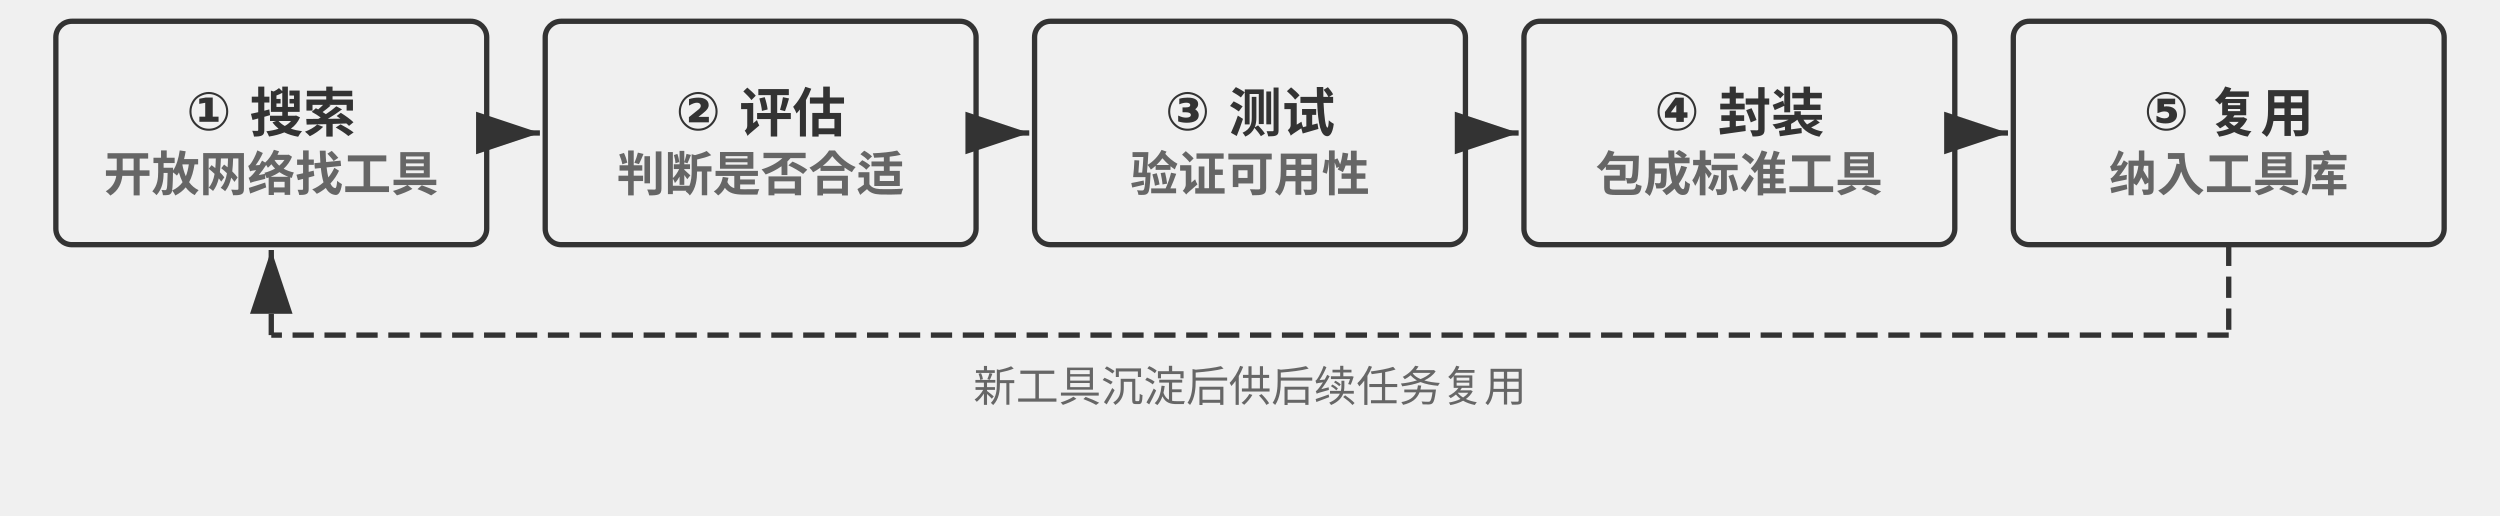
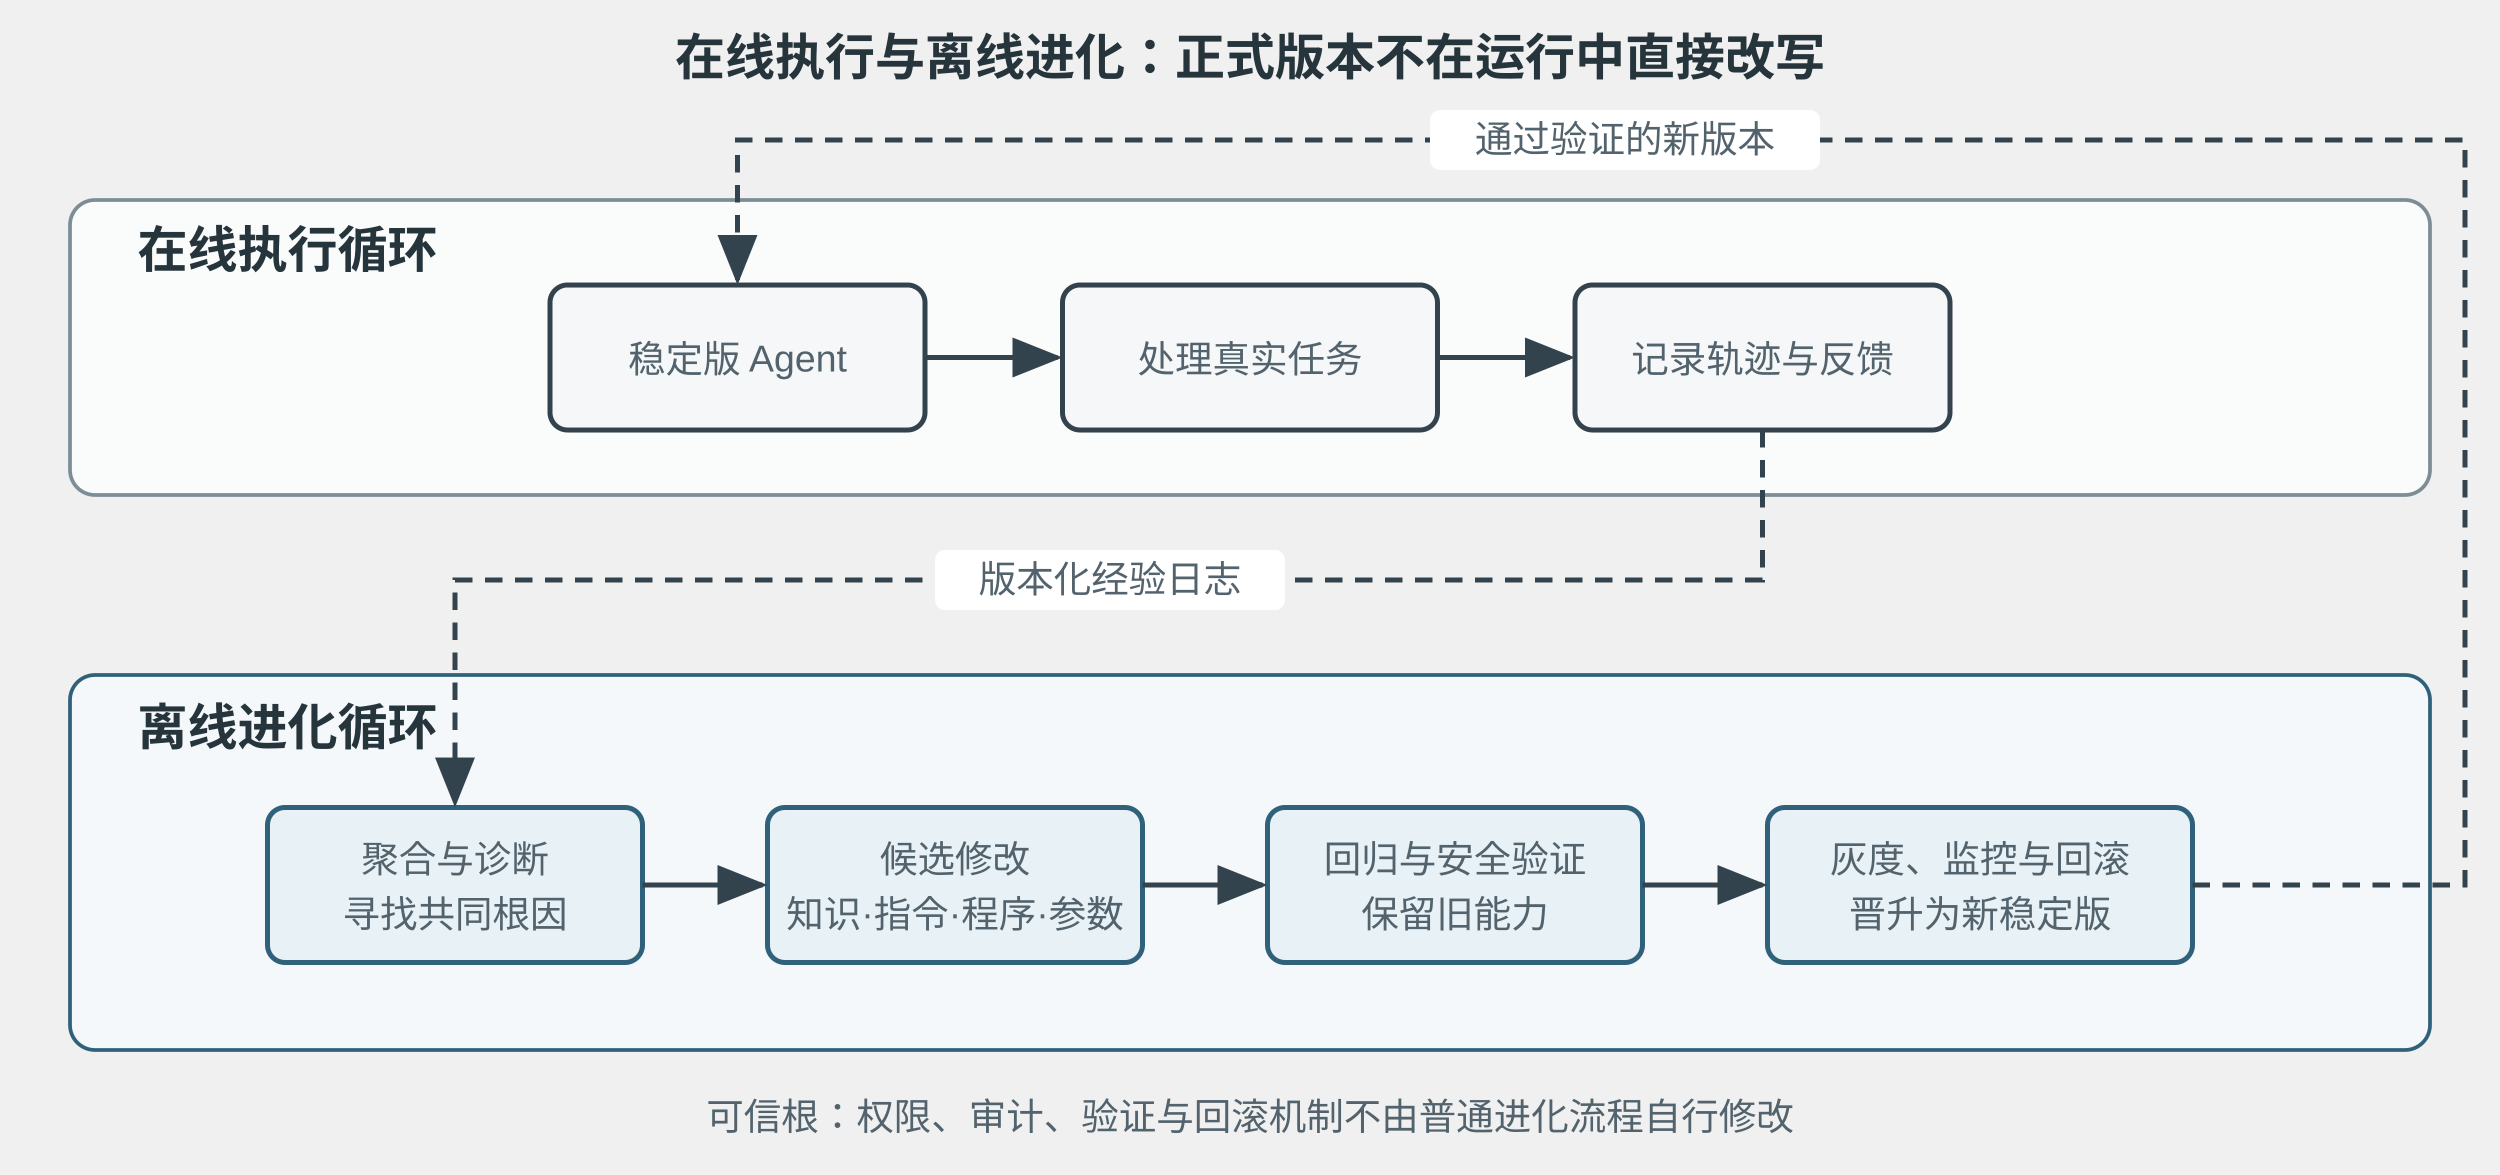
- <svg xmlns="http://www.w3.org/2000/svg" viewBox="0 40 940 194" width="940" height="194" style="background:#ffffff">
+ <svg xmlns="http://www.w3.org/2000/svg" viewBox="0 0 1000 470" width="1000" height="470" style="background:#ffffff">
  <defs>
-     <marker id="ah" markerWidth="12" markerHeight="8" refX="12" refY="4" orient="auto">
-       <polygon points="0 0, 12 4, 0 8" fill="#333333" />
+     <marker id="arrow" markerWidth="10" markerHeight="8" refX="9" refY="4" orient="auto">
+       <path d="M0,0 L10,4 L0,8 Z" fill="#33434d" />
    </marker>
-     <marker id="ah-light" markerWidth="12" markerHeight="8" refX="12" refY="4" orient="auto">
-       <polygon points="0 0, 12 4, 0 8" fill="#999999" />
-     </marker>
+     <style>
+       .t{font-family:Arial,'PingFang SC','Microsoft YaHei',sans-serif;fill:#26343c}
+       .h{font-size:20px;font-weight:700}
+       .s{font-size:15px;fill:#52636d}
+       .box{fill:#f5f7f8;stroke:#33434d;stroke-width:2}
+       .accent{fill:#e8f1f5;stroke:#2f617a;stroke-width:2}
+       .line{fill:none;stroke:#33434d;stroke-width:2;marker-end:url(#arrow)}
+     </style>
  </defs>
-   <rect x="21.0" y="48" width="162" height="84" rx="6" fill="#f0f0f0" stroke="#333333" stroke-width="2" />
-   <text x="102.0" y="78.0" font-family="Arial, 'Helvetica Neue', Helvetica, 'PingFang SC', 'Microsoft YaHei', sans-serif" font-size="20" fill="#333333" text-anchor="middle" dominant-baseline="central" font-weight="bold">① 搜索</text>
-   <text x="102.0" y="104.0" font-family="Arial, 'Helvetica Neue', Helvetica, 'PingFang SC', 'Microsoft YaHei', sans-serif" font-size="18" fill="#666666" text-anchor="middle" dominant-baseline="central" font-weight="bold">开放网络找工具</text>
-   <rect x="205.0" y="48" width="162" height="84" rx="6" fill="#f0f0f0" stroke="#333333" stroke-width="2" />
-   <text x="286.0" y="78.0" font-family="Arial, 'Helvetica Neue', Helvetica, 'PingFang SC', 'Microsoft YaHei', sans-serif" font-size="20" fill="#333333" text-anchor="middle" dominant-baseline="central" font-weight="bold">② 评估</text>
-   <text x="286.0" y="104.0" font-family="Arial, 'Helvetica Neue', Helvetica, 'PingFang SC', 'Microsoft YaHei', sans-serif" font-size="18" fill="#666666" text-anchor="middle" dominant-baseline="central" font-weight="bold">判断是否合适</text>
-   <line x1="185.0" y1="90.0" x2="203.0" y2="90.0" stroke="#333333" stroke-width="2" marker-end="url(#ah)" />
-   <rect x="389.0" y="48" width="162" height="84" rx="6" fill="#f0f0f0" stroke="#333333" stroke-width="2" />
-   <text x="470.0" y="78.0" font-family="Arial, 'Helvetica Neue', Helvetica, 'PingFang SC', 'Microsoft YaHei', sans-serif" font-size="20" fill="#333333" text-anchor="middle" dominant-baseline="central" font-weight="bold">③ 测试</text>
-   <text x="470.0" y="104.0" font-family="Arial, 'Helvetica Neue', Helvetica, 'PingFang SC', 'Microsoft YaHei', sans-serif" font-size="18" fill="#666666" text-anchor="middle" dominant-baseline="central" font-weight="bold">验证可用性</text>
-   <line x1="369.0" y1="90.0" x2="387.0" y2="90.0" stroke="#333333" stroke-width="2" marker-end="url(#ah)" />
-   <rect x="573.0" y="48" width="162" height="84" rx="6" fill="#f0f0f0" stroke="#333333" stroke-width="2" />
-   <text x="654.0" y="78.0" font-family="Arial, 'Helvetica Neue', Helvetica, 'PingFang SC', 'Microsoft YaHei', sans-serif" font-size="20" fill="#333333" text-anchor="middle" dominant-baseline="central" font-weight="bold">④ 封装</text>
-   <text x="654.0" y="104.0" font-family="Arial, 'Helvetica Neue', Helvetica, 'PingFang SC', 'Microsoft YaHei', sans-serif" font-size="18" fill="#666666" text-anchor="middle" dominant-baseline="central" font-weight="bold">包成标准工具</text>
-   <line x1="553.0" y1="90.0" x2="571.0" y2="90.0" stroke="#333333" stroke-width="2" marker-end="url(#ah)" />
-   <rect x="757.0" y="48" width="162" height="84" rx="6" fill="#f0f0f0" stroke="#333333" stroke-width="2" />
-   <text x="838.0" y="78.0" font-family="Arial, 'Helvetica Neue', Helvetica, 'PingFang SC', 'Microsoft YaHei', sans-serif" font-size="20" fill="#333333" text-anchor="middle" dominant-baseline="central" font-weight="bold">⑤ 复用</text>
-   <text x="838.0" y="104.0" font-family="Arial, 'Helvetica Neue', Helvetica, 'PingFang SC', 'Microsoft YaHei', sans-serif" font-size="18" fill="#666666" text-anchor="middle" dominant-baseline="central" font-weight="bold">纳入工具库</text>
-   <line x1="737.0" y1="90.0" x2="755.0" y2="90.0" stroke="#333333" stroke-width="2" marker-end="url(#ah)" />
-   <line x1="838.0" y1="132" x2="838.0" y2="166" stroke="#333333" stroke-width="2" stroke-dasharray="8,4" />
-   <line x1="838.0" y1="166" x2="102.0" y2="166" stroke="#333333" stroke-width="2" stroke-dasharray="8,4" />
-   <line x1="102.0" y1="166" x2="102.0" y2="134" stroke="#333333" stroke-width="2" stroke-dasharray="8,4" marker-end="url(#ah)" />
-   <text x="470.0" y="184" font-family="Arial, 'Helvetica Neue', Helvetica, 'PingFang SC', 'Microsoft YaHei', sans-serif" font-size="16" fill="#666666" text-anchor="middle" dominant-baseline="central" font-weight="normal">新工具沉淀后供后续任务复用</text>
+   <text x="500" y="30" text-anchor="middle" class="t h">在线执行与离线进化：正式版本不在运行中直接改写</text>
+   <rect x="28" y="80" width="944" height="118" rx="10" fill="#fafbfb" stroke="#7d8d96" stroke-width="1.5" />
+   <text x="55" y="107" class="t h">在线执行循环</text>
+   <rect x="220" y="114" width="150" height="58" rx="7" class="box" />
+   <rect x="425" y="114" width="150" height="58" rx="7" class="box" />
+   <rect x="630" y="114" width="150" height="58" rx="7" class="box" />
+   <text x="295" y="149" text-anchor="middle" class="t s">稳定版 Agent</text>
+   <text x="500" y="149" text-anchor="middle" class="t s">处理真实任务</text>
+   <text x="705" y="149" text-anchor="middle" class="t s">记录轨迹与反馈</text>
+   <path d="M370 143 H423" class="line" />
+   <path d="M575 143 H628" class="line" />
+   <rect x="28" y="270" width="944" height="150" rx="10" fill="#f5f8fa" stroke="#2f617a" stroke-width="1.5" />
+   <text x="55" y="298" class="t h">离线进化循环</text>
+   <rect x="107" y="323" width="150" height="62" rx="7" class="accent" />
+   <rect x="307" y="323" width="150" height="62" rx="7" class="accent" />
+   <rect x="507" y="323" width="150" height="62" rx="7" class="accent" />
+   <rect x="707" y="323" width="170" height="62" rx="7" class="accent" />
+   <text x="182" y="349" text-anchor="middle" class="t s">聚合与诊断</text>
+   <text x="182" y="371" text-anchor="middle" class="t s">寻找共同根因</text>
+   <text x="382" y="349" text-anchor="middle" class="t s">候选修改</text>
+   <text x="382" y="371" text-anchor="middle" class="t s">知识·指令·程序·参数</text>
+   <text x="582" y="349" text-anchor="middle" class="t s">回归与安全验证</text>
+   <text x="582" y="371" text-anchor="middle" class="t s">保留旧能力</text>
+   <text x="792" y="349" text-anchor="middle" class="t s">灰度、监控与回滚</text>
+   <text x="792" y="371" text-anchor="middle" class="t s">晋升为新稳定版</text>
+   <path d="M257 354 H305" class="line" />
+   <path d="M457 354 H505" class="line" />
+   <path d="M657 354 H705" class="line" />
+   <path d="M705 172 V232 H182 V321" class="line" stroke-dasharray="7 5" />
+   <rect x="374" y="220" width="140" height="24" rx="4" fill="#ffffff" />
+   <text x="444" y="237" text-anchor="middle" class="t s">版本化经验日志</text>
+   <path d="M877 354 H986 V56 H295 V112" class="line" stroke-dasharray="7 5" />
+   <rect x="572" y="44" width="156" height="24" rx="4" fill="#ffffff" />
+   <text x="650" y="61" text-anchor="middle" class="t s">通过验证的新版本</text>
+   <text x="500" y="452" text-anchor="middle" class="t s">可信根：权限、审计、验证与回滚机制不由普通进化流程自行修改</text>
</svg>
